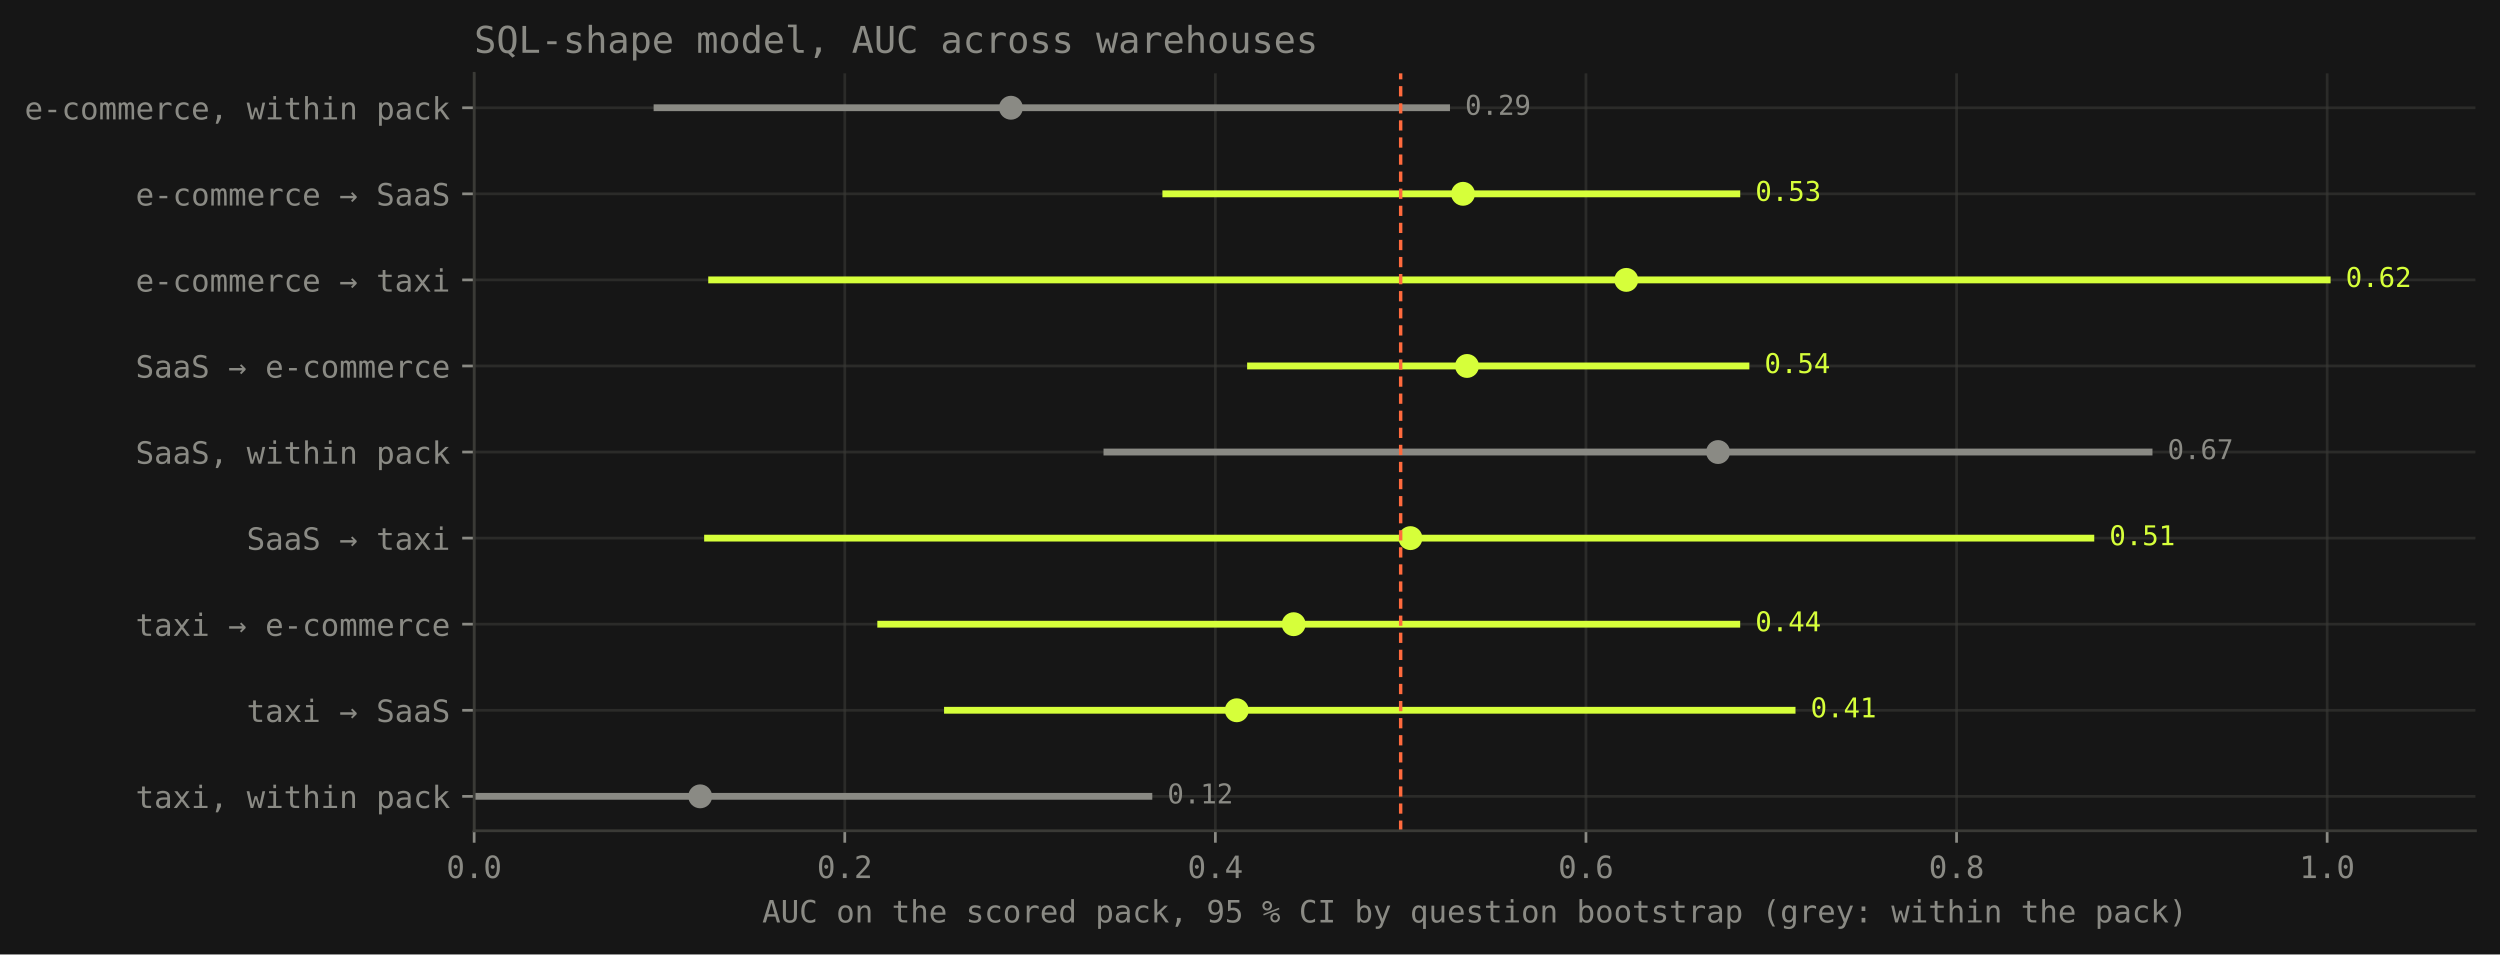
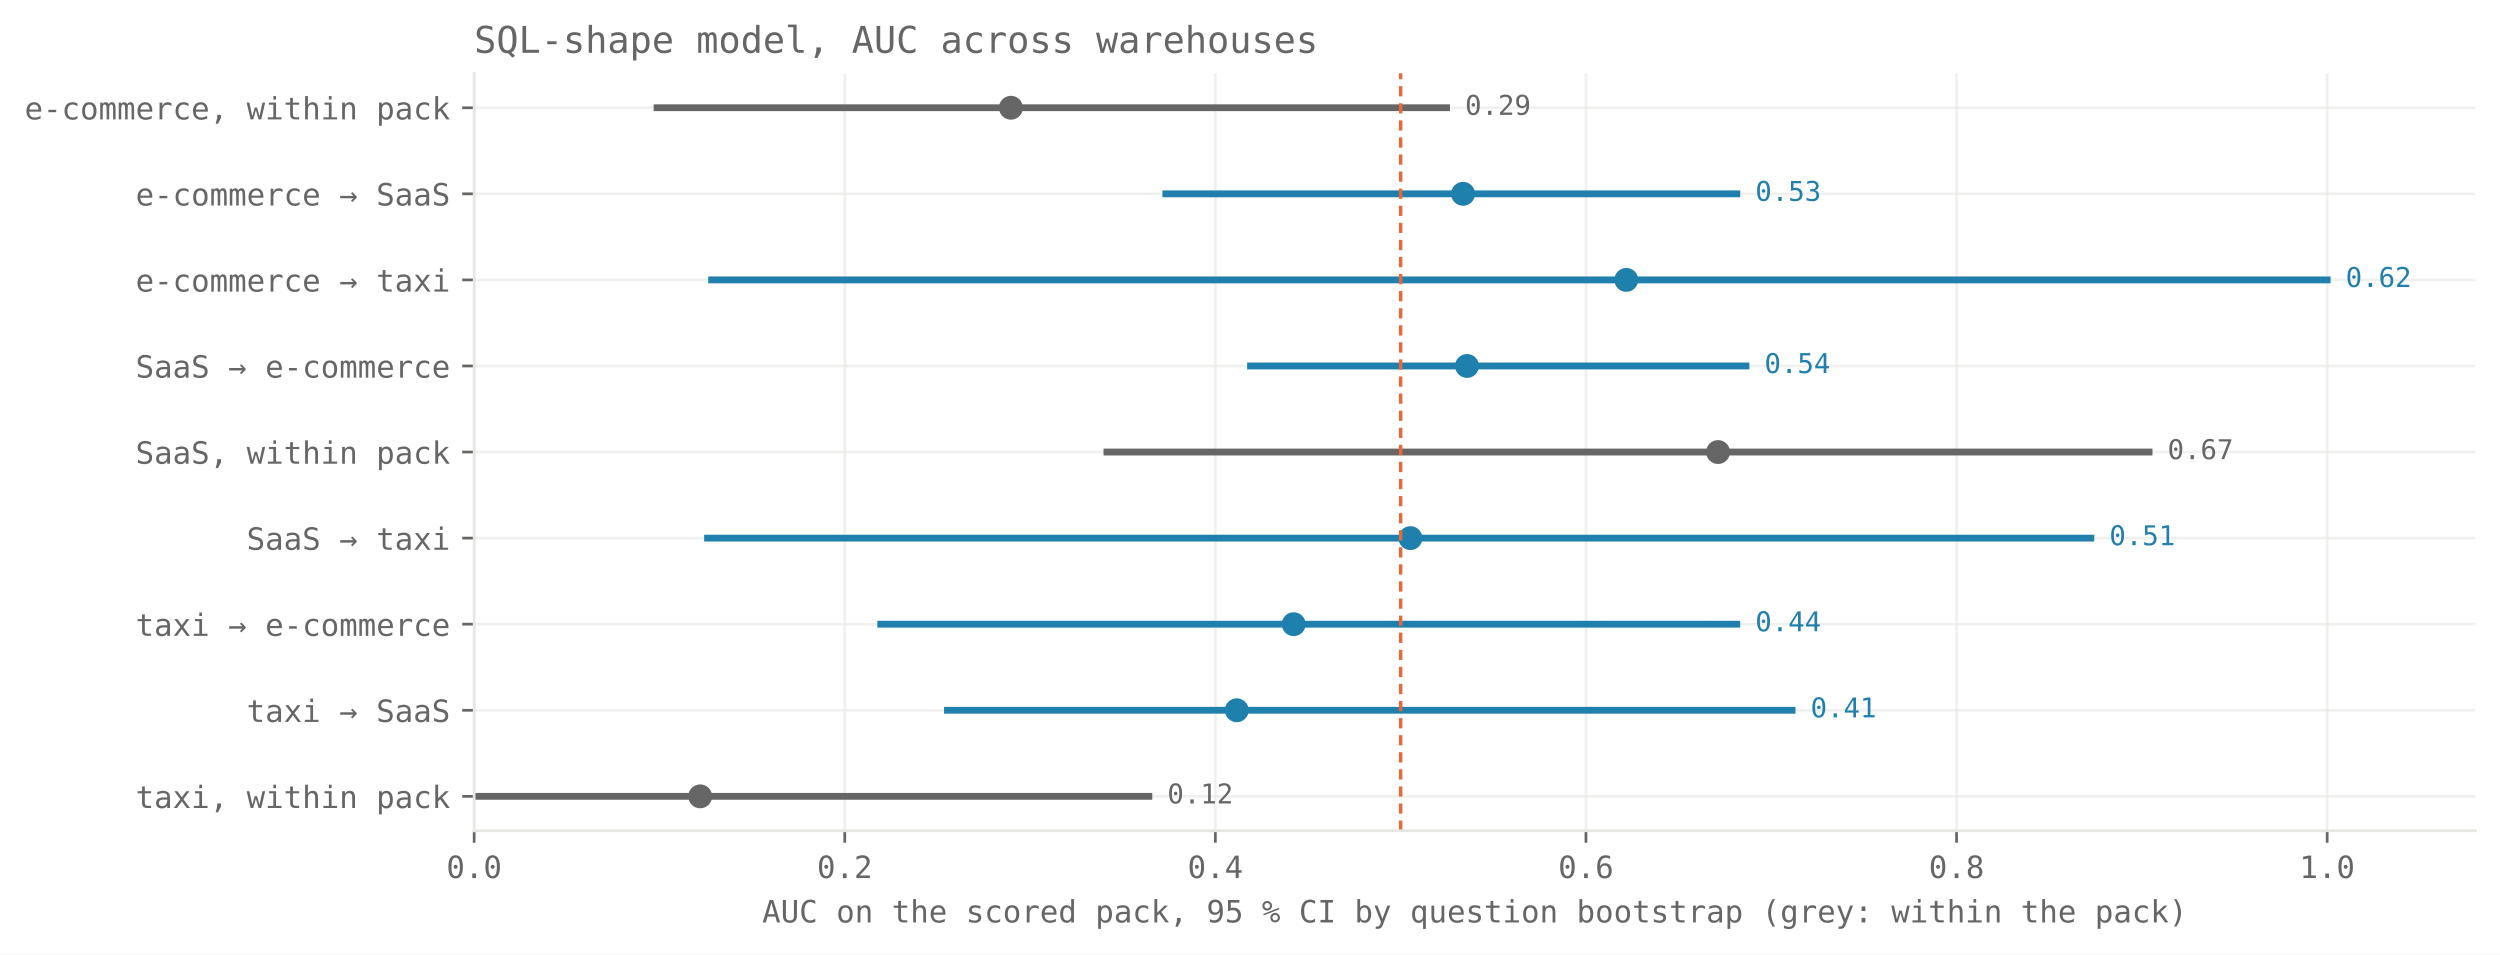
<svg xmlns="http://www.w3.org/2000/svg" xmlns:xlink="http://www.w3.org/1999/xlink" width="731.92pt" height="279.424pt" viewBox="0 0 731.92 279.424" version="1.1">
  <defs>
    <style type="text/css">*{stroke-linejoin: round; stroke-linecap: butt}</style>
  </defs>
  <g id="figure_1">
    <g id="patch_1">
-       <path d="M 0 279.424  L 731.92 279.424  L 731.92 0  L 0 0  z " style="fill: #161616" />
+       <path d="M 0 279.424  L 731.92 279.424  L 731.92 0  L 0 0  z " style="fill: #ffffff" />
    </g>
    <g id="axes_1">
      <g id="patch_2">
-         <path d="M 138.82 243.224  L 724.72 243.224  L 724.72 21.464  L 138.82 21.464  z " style="fill: #161616" />
+         <path d="M 138.82 243.224  L 724.72 243.224  L 724.72 21.464  L 138.82 21.464  z " style="fill: #ffffff" />
      </g>
      <g id="matplotlib.axis_1">
        <g id="xtick_1">
          <g id="line2d_1">
-             <path d="M 138.82 243.224  L 138.82 21.464  " clip-path="url(#p99d4b63be9)" style="fill: none; stroke: #3a3a36; stroke-opacity: 0.6; stroke-width: 0.8; stroke-linecap: square" />
+             <path d="M 138.82 243.224  L 138.82 21.464  " clip-path="url(#p99d4b63be9)" style="fill: none; stroke: #e6e6e3; stroke-opacity: 0.6; stroke-width: 0.8; stroke-linecap: square" />
          </g>
          <g id="line2d_2">
            <defs>
-               <path id="m061210ce2e" d="M 0 0  L 0 3.5  " style="stroke: #8a8a84; stroke-width: 0.8" />
+               <path id="m061210ce2e" d="M 0 0  L 0 3.5  " style="stroke: #666666; stroke-width: 0.8" />
            </defs>
            <g>
-               <use xlink:href="#m061210ce2e" x="138.82" y="243.224" style="fill: #8a8a84; stroke: #8a8a84; stroke-width: 0.8" />
+               <use xlink:href="#m061210ce2e" x="138.82" y="243.224" style="fill: #666666; stroke: #666666; stroke-width: 0.8" />
            </g>
          </g>
          <g id="text_1">
-             <text style="font-size: 9px; font-family: 'DejaVu Sans Mono', 'Bitstream Vera Sans Mono', 'Computer Modern Typewriter', 'Andale Mono', 'Nimbus Mono L', 'Courier New', 'Courier', 'Fixed', 'Terminal', monospace; text-anchor: middle; fill: #8a8a84" x="138.82" y="257.062" transform="rotate(-0 138.8205 257.0616)">0.0</text>
+             <text style="font-size: 9px; font-family: 'DejaVu Sans Mono', 'Bitstream Vera Sans Mono', 'Computer Modern Typewriter', 'Andale Mono', 'Nimbus Mono L', 'Courier New', 'Courier', 'Fixed', 'Terminal', monospace; text-anchor: middle; fill: #666666" x="138.82" y="257.062" transform="rotate(-0 138.8205 257.0616)">0.0</text>
          </g>
        </g>
        <g id="xtick_2">
          <g id="line2d_3">
-             <path d="M 247.32 243.224  L 247.32 21.464  " clip-path="url(#p99d4b63be9)" style="fill: none; stroke: #3a3a36; stroke-opacity: 0.6; stroke-width: 0.8; stroke-linecap: square" />
+             <path d="M 247.32 243.224  L 247.32 21.464  " clip-path="url(#p99d4b63be9)" style="fill: none; stroke: #e6e6e3; stroke-opacity: 0.6; stroke-width: 0.8; stroke-linecap: square" />
          </g>
          <g id="line2d_4">
            <g>
-               <use xlink:href="#m061210ce2e" x="247.32" y="243.224" style="fill: #8a8a84; stroke: #8a8a84; stroke-width: 0.8" />
+               <use xlink:href="#m061210ce2e" x="247.32" y="243.224" style="fill: #666666; stroke: #666666; stroke-width: 0.8" />
            </g>
          </g>
          <g id="text_2">
-             <text style="font-size: 9px; font-family: 'DejaVu Sans Mono', 'Bitstream Vera Sans Mono', 'Computer Modern Typewriter', 'Andale Mono', 'Nimbus Mono L', 'Courier New', 'Courier', 'Fixed', 'Terminal', monospace; text-anchor: middle; fill: #8a8a84" x="247.32" y="257.062" transform="rotate(-0 247.3205 257.0616)">0.2</text>
+             <text style="font-size: 9px; font-family: 'DejaVu Sans Mono', 'Bitstream Vera Sans Mono', 'Computer Modern Typewriter', 'Andale Mono', 'Nimbus Mono L', 'Courier New', 'Courier', 'Fixed', 'Terminal', monospace; text-anchor: middle; fill: #666666" x="247.32" y="257.062" transform="rotate(-0 247.3205 257.0616)">0.2</text>
          </g>
        </g>
        <g id="xtick_3">
          <g id="line2d_5">
-             <path d="M 355.82 243.224  L 355.82 21.464  " clip-path="url(#p99d4b63be9)" style="fill: none; stroke: #3a3a36; stroke-opacity: 0.6; stroke-width: 0.8; stroke-linecap: square" />
+             <path d="M 355.82 243.224  L 355.82 21.464  " clip-path="url(#p99d4b63be9)" style="fill: none; stroke: #e6e6e3; stroke-opacity: 0.6; stroke-width: 0.8; stroke-linecap: square" />
          </g>
          <g id="line2d_6">
            <g>
-               <use xlink:href="#m061210ce2e" x="355.82" y="243.224" style="fill: #8a8a84; stroke: #8a8a84; stroke-width: 0.8" />
+               <use xlink:href="#m061210ce2e" x="355.82" y="243.224" style="fill: #666666; stroke: #666666; stroke-width: 0.8" />
            </g>
          </g>
          <g id="text_3">
-             <text style="font-size: 9px; font-family: 'DejaVu Sans Mono', 'Bitstream Vera Sans Mono', 'Computer Modern Typewriter', 'Andale Mono', 'Nimbus Mono L', 'Courier New', 'Courier', 'Fixed', 'Terminal', monospace; text-anchor: middle; fill: #8a8a84" x="355.82" y="257.062" transform="rotate(-0 355.8205 257.0616)">0.4</text>
+             <text style="font-size: 9px; font-family: 'DejaVu Sans Mono', 'Bitstream Vera Sans Mono', 'Computer Modern Typewriter', 'Andale Mono', 'Nimbus Mono L', 'Courier New', 'Courier', 'Fixed', 'Terminal', monospace; text-anchor: middle; fill: #666666" x="355.82" y="257.062" transform="rotate(-0 355.8205 257.0616)">0.4</text>
          </g>
        </g>
        <g id="xtick_4">
          <g id="line2d_7">
-             <path d="M 464.32 243.224  L 464.32 21.464  " clip-path="url(#p99d4b63be9)" style="fill: none; stroke: #3a3a36; stroke-opacity: 0.6; stroke-width: 0.8; stroke-linecap: square" />
+             <path d="M 464.32 243.224  L 464.32 21.464  " clip-path="url(#p99d4b63be9)" style="fill: none; stroke: #e6e6e3; stroke-opacity: 0.6; stroke-width: 0.8; stroke-linecap: square" />
          </g>
          <g id="line2d_8">
            <g>
-               <use xlink:href="#m061210ce2e" x="464.32" y="243.224" style="fill: #8a8a84; stroke: #8a8a84; stroke-width: 0.8" />
+               <use xlink:href="#m061210ce2e" x="464.32" y="243.224" style="fill: #666666; stroke: #666666; stroke-width: 0.8" />
            </g>
          </g>
          <g id="text_4">
-             <text style="font-size: 9px; font-family: 'DejaVu Sans Mono', 'Bitstream Vera Sans Mono', 'Computer Modern Typewriter', 'Andale Mono', 'Nimbus Mono L', 'Courier New', 'Courier', 'Fixed', 'Terminal', monospace; text-anchor: middle; fill: #8a8a84" x="464.32" y="257.062" transform="rotate(-0 464.3205 257.0616)">0.6</text>
+             <text style="font-size: 9px; font-family: 'DejaVu Sans Mono', 'Bitstream Vera Sans Mono', 'Computer Modern Typewriter', 'Andale Mono', 'Nimbus Mono L', 'Courier New', 'Courier', 'Fixed', 'Terminal', monospace; text-anchor: middle; fill: #666666" x="464.32" y="257.062" transform="rotate(-0 464.3205 257.0616)">0.6</text>
          </g>
        </g>
        <g id="xtick_5">
          <g id="line2d_9">
-             <path d="M 572.82 243.224  L 572.82 21.464  " clip-path="url(#p99d4b63be9)" style="fill: none; stroke: #3a3a36; stroke-opacity: 0.6; stroke-width: 0.8; stroke-linecap: square" />
+             <path d="M 572.82 243.224  L 572.82 21.464  " clip-path="url(#p99d4b63be9)" style="fill: none; stroke: #e6e6e3; stroke-opacity: 0.6; stroke-width: 0.8; stroke-linecap: square" />
          </g>
          <g id="line2d_10">
            <g>
-               <use xlink:href="#m061210ce2e" x="572.82" y="243.224" style="fill: #8a8a84; stroke: #8a8a84; stroke-width: 0.8" />
+               <use xlink:href="#m061210ce2e" x="572.82" y="243.224" style="fill: #666666; stroke: #666666; stroke-width: 0.8" />
            </g>
          </g>
          <g id="text_5">
-             <text style="font-size: 9px; font-family: 'DejaVu Sans Mono', 'Bitstream Vera Sans Mono', 'Computer Modern Typewriter', 'Andale Mono', 'Nimbus Mono L', 'Courier New', 'Courier', 'Fixed', 'Terminal', monospace; text-anchor: middle; fill: #8a8a84" x="572.82" y="257.062" transform="rotate(-0 572.8205 257.0616)">0.8</text>
+             <text style="font-size: 9px; font-family: 'DejaVu Sans Mono', 'Bitstream Vera Sans Mono', 'Computer Modern Typewriter', 'Andale Mono', 'Nimbus Mono L', 'Courier New', 'Courier', 'Fixed', 'Terminal', monospace; text-anchor: middle; fill: #666666" x="572.82" y="257.062" transform="rotate(-0 572.8205 257.0616)">0.8</text>
          </g>
        </g>
        <g id="xtick_6">
          <g id="line2d_11">
-             <path d="M 681.32 243.224  L 681.32 21.464  " clip-path="url(#p99d4b63be9)" style="fill: none; stroke: #3a3a36; stroke-opacity: 0.6; stroke-width: 0.8; stroke-linecap: square" />
+             <path d="M 681.32 243.224  L 681.32 21.464  " clip-path="url(#p99d4b63be9)" style="fill: none; stroke: #e6e6e3; stroke-opacity: 0.6; stroke-width: 0.8; stroke-linecap: square" />
          </g>
          <g id="line2d_12">
            <g>
-               <use xlink:href="#m061210ce2e" x="681.32" y="243.224" style="fill: #8a8a84; stroke: #8a8a84; stroke-width: 0.8" />
+               <use xlink:href="#m061210ce2e" x="681.32" y="243.224" style="fill: #666666; stroke: #666666; stroke-width: 0.8" />
            </g>
          </g>
          <g id="text_6">
-             <text style="font-size: 9px; font-family: 'DejaVu Sans Mono', 'Bitstream Vera Sans Mono', 'Computer Modern Typewriter', 'Andale Mono', 'Nimbus Mono L', 'Courier New', 'Courier', 'Fixed', 'Terminal', monospace; text-anchor: middle; fill: #8a8a84" x="681.32" y="257.062" transform="rotate(-0 681.3205 257.0616)">1.0</text>
+             <text style="font-size: 9px; font-family: 'DejaVu Sans Mono', 'Bitstream Vera Sans Mono', 'Computer Modern Typewriter', 'Andale Mono', 'Nimbus Mono L', 'Courier New', 'Courier', 'Fixed', 'Terminal', monospace; text-anchor: middle; fill: #666666" x="681.32" y="257.062" transform="rotate(-0 681.3205 257.0616)">1.0</text>
          </g>
        </g>
        <g id="text_7">
-           <text style="font-size: 9px; font-family: 'DejaVu Sans Mono', 'Bitstream Vera Sans Mono', 'Computer Modern Typewriter', 'Andale Mono', 'Nimbus Mono L', 'Courier New', 'Courier', 'Fixed', 'Terminal', monospace; text-anchor: middle; fill: #8a8a84" x="431.77" y="270.062" transform="rotate(-0 431.7705 270.0623)">AUC on the scored pack, 95 % CI by question bootstrap (grey: within the pack)</text>
+           <text style="font-size: 9px; font-family: 'DejaVu Sans Mono', 'Bitstream Vera Sans Mono', 'Computer Modern Typewriter', 'Andale Mono', 'Nimbus Mono L', 'Courier New', 'Courier', 'Fixed', 'Terminal', monospace; text-anchor: middle; fill: #666666" x="431.77" y="270.062" transform="rotate(-0 431.7705 270.0623)">AUC on the scored pack, 95 % CI by question bootstrap (grey: within the pack)</text>
        </g>
      </g>
      <g id="matplotlib.axis_2">
        <g id="ytick_1">
          <g id="line2d_13">
-             <path d="M 138.82 31.544  L 724.72 31.544  " clip-path="url(#p99d4b63be9)" style="fill: none; stroke: #3a3a36; stroke-opacity: 0.6; stroke-width: 0.8; stroke-linecap: square" />
+             <path d="M 138.82 31.544  L 724.72 31.544  " clip-path="url(#p99d4b63be9)" style="fill: none; stroke: #e6e6e3; stroke-opacity: 0.6; stroke-width: 0.8; stroke-linecap: square" />
          </g>
          <g id="line2d_14">
            <defs>
-               <path id="m33744de8ba" d="M 0 0  L -3.5 0  " style="stroke: #8a8a84; stroke-width: 0.8" />
+               <path id="m33744de8ba" d="M 0 0  L -3.5 0  " style="stroke: #666666; stroke-width: 0.8" />
            </defs>
            <g>
-               <use xlink:href="#m33744de8ba" x="138.82" y="31.544" style="fill: #8a8a84; stroke: #8a8a84; stroke-width: 0.8" />
+               <use xlink:href="#m33744de8ba" x="138.82" y="31.544" style="fill: #666666; stroke: #666666; stroke-width: 0.8" />
            </g>
          </g>
          <g id="text_8">
-             <text style="font-size: 9px; font-family: 'DejaVu Sans Mono', 'Bitstream Vera Sans Mono', 'Computer Modern Typewriter', 'Andale Mono', 'Nimbus Mono L', 'Courier New', 'Courier', 'Fixed', 'Terminal', monospace; text-anchor: end; fill: #8a8a84" x="131.82" y="34.963" transform="rotate(-0 131.8205 34.96298)">e-commerce, within pack</text>
+             <text style="font-size: 9px; font-family: 'DejaVu Sans Mono', 'Bitstream Vera Sans Mono', 'Computer Modern Typewriter', 'Andale Mono', 'Nimbus Mono L', 'Courier New', 'Courier', 'Fixed', 'Terminal', monospace; text-anchor: end; fill: #666666" x="131.82" y="34.963" transform="rotate(-0 131.8205 34.96298)">e-commerce, within pack</text>
          </g>
        </g>
        <g id="ytick_2">
          <g id="line2d_15">
-             <path d="M 138.82 56.744  L 724.72 56.744  " clip-path="url(#p99d4b63be9)" style="fill: none; stroke: #3a3a36; stroke-opacity: 0.6; stroke-width: 0.8; stroke-linecap: square" />
+             <path d="M 138.82 56.744  L 724.72 56.744  " clip-path="url(#p99d4b63be9)" style="fill: none; stroke: #e6e6e3; stroke-opacity: 0.6; stroke-width: 0.8; stroke-linecap: square" />
          </g>
          <g id="line2d_16">
            <g>
-               <use xlink:href="#m33744de8ba" x="138.82" y="56.744" style="fill: #8a8a84; stroke: #8a8a84; stroke-width: 0.8" />
+               <use xlink:href="#m33744de8ba" x="138.82" y="56.744" style="fill: #666666; stroke: #666666; stroke-width: 0.8" />
            </g>
          </g>
          <g id="text_9">
-             <text style="font-size: 9px; font-family: 'DejaVu Sans Mono', 'Bitstream Vera Sans Mono', 'Computer Modern Typewriter', 'Andale Mono', 'Nimbus Mono L', 'Courier New', 'Courier', 'Fixed', 'Terminal', monospace; text-anchor: end; fill: #8a8a84" x="131.82" y="60.163" transform="rotate(-0 131.8205 60.16263)">e-commerce → SaaS</text>
+             <text style="font-size: 9px; font-family: 'DejaVu Sans Mono', 'Bitstream Vera Sans Mono', 'Computer Modern Typewriter', 'Andale Mono', 'Nimbus Mono L', 'Courier New', 'Courier', 'Fixed', 'Terminal', monospace; text-anchor: end; fill: #666666" x="131.82" y="60.163" transform="rotate(-0 131.8205 60.16263)">e-commerce → SaaS</text>
          </g>
        </g>
        <g id="ytick_3">
          <g id="line2d_17">
-             <path d="M 138.82 81.944  L 724.72 81.944  " clip-path="url(#p99d4b63be9)" style="fill: none; stroke: #3a3a36; stroke-opacity: 0.6; stroke-width: 0.8; stroke-linecap: square" />
+             <path d="M 138.82 81.944  L 724.72 81.944  " clip-path="url(#p99d4b63be9)" style="fill: none; stroke: #e6e6e3; stroke-opacity: 0.6; stroke-width: 0.8; stroke-linecap: square" />
          </g>
          <g id="line2d_18">
            <g>
-               <use xlink:href="#m33744de8ba" x="138.82" y="81.944" style="fill: #8a8a84; stroke: #8a8a84; stroke-width: 0.8" />
+               <use xlink:href="#m33744de8ba" x="138.82" y="81.944" style="fill: #666666; stroke: #666666; stroke-width: 0.8" />
            </g>
          </g>
          <g id="text_10">
-             <text style="font-size: 9px; font-family: 'DejaVu Sans Mono', 'Bitstream Vera Sans Mono', 'Computer Modern Typewriter', 'Andale Mono', 'Nimbus Mono L', 'Courier New', 'Courier', 'Fixed', 'Terminal', monospace; text-anchor: end; fill: #8a8a84" x="131.82" y="85.363" transform="rotate(-0 131.8205 85.36298)">e-commerce → taxi</text>
+             <text style="font-size: 9px; font-family: 'DejaVu Sans Mono', 'Bitstream Vera Sans Mono', 'Computer Modern Typewriter', 'Andale Mono', 'Nimbus Mono L', 'Courier New', 'Courier', 'Fixed', 'Terminal', monospace; text-anchor: end; fill: #666666" x="131.82" y="85.363" transform="rotate(-0 131.8205 85.36298)">e-commerce → taxi</text>
          </g>
        </g>
        <g id="ytick_4">
          <g id="line2d_19">
-             <path d="M 138.82 107.144  L 724.72 107.144  " clip-path="url(#p99d4b63be9)" style="fill: none; stroke: #3a3a36; stroke-opacity: 0.6; stroke-width: 0.8; stroke-linecap: square" />
+             <path d="M 138.82 107.144  L 724.72 107.144  " clip-path="url(#p99d4b63be9)" style="fill: none; stroke: #e6e6e3; stroke-opacity: 0.6; stroke-width: 0.8; stroke-linecap: square" />
          </g>
          <g id="line2d_20">
            <g>
-               <use xlink:href="#m33744de8ba" x="138.82" y="107.144" style="fill: #8a8a84; stroke: #8a8a84; stroke-width: 0.8" />
+               <use xlink:href="#m33744de8ba" x="138.82" y="107.144" style="fill: #666666; stroke: #666666; stroke-width: 0.8" />
            </g>
          </g>
          <g id="text_11">
-             <text style="font-size: 9px; font-family: 'DejaVu Sans Mono', 'Bitstream Vera Sans Mono', 'Computer Modern Typewriter', 'Andale Mono', 'Nimbus Mono L', 'Courier New', 'Courier', 'Fixed', 'Terminal', monospace; text-anchor: end; fill: #8a8a84" x="131.82" y="110.563" transform="rotate(-0 131.8205 110.5626)">SaaS → e-commerce</text>
+             <text style="font-size: 9px; font-family: 'DejaVu Sans Mono', 'Bitstream Vera Sans Mono', 'Computer Modern Typewriter', 'Andale Mono', 'Nimbus Mono L', 'Courier New', 'Courier', 'Fixed', 'Terminal', monospace; text-anchor: end; fill: #666666" x="131.82" y="110.563" transform="rotate(-0 131.8205 110.5626)">SaaS → e-commerce</text>
          </g>
        </g>
        <g id="ytick_5">
          <g id="line2d_21">
-             <path d="M 138.82 132.344  L 724.72 132.344  " clip-path="url(#p99d4b63be9)" style="fill: none; stroke: #3a3a36; stroke-opacity: 0.6; stroke-width: 0.8; stroke-linecap: square" />
+             <path d="M 138.82 132.344  L 724.72 132.344  " clip-path="url(#p99d4b63be9)" style="fill: none; stroke: #e6e6e3; stroke-opacity: 0.6; stroke-width: 0.8; stroke-linecap: square" />
          </g>
          <g id="line2d_22">
            <g>
-               <use xlink:href="#m33744de8ba" x="138.82" y="132.344" style="fill: #8a8a84; stroke: #8a8a84; stroke-width: 0.8" />
+               <use xlink:href="#m33744de8ba" x="138.82" y="132.344" style="fill: #666666; stroke: #666666; stroke-width: 0.8" />
            </g>
          </g>
          <g id="text_12">
-             <text style="font-size: 9px; font-family: 'DejaVu Sans Mono', 'Bitstream Vera Sans Mono', 'Computer Modern Typewriter', 'Andale Mono', 'Nimbus Mono L', 'Courier New', 'Courier', 'Fixed', 'Terminal', monospace; text-anchor: end; fill: #8a8a84" x="131.82" y="135.763" transform="rotate(-0 131.8205 135.763)">SaaS, within pack</text>
+             <text style="font-size: 9px; font-family: 'DejaVu Sans Mono', 'Bitstream Vera Sans Mono', 'Computer Modern Typewriter', 'Andale Mono', 'Nimbus Mono L', 'Courier New', 'Courier', 'Fixed', 'Terminal', monospace; text-anchor: end; fill: #666666" x="131.82" y="135.763" transform="rotate(-0 131.8205 135.763)">SaaS, within pack</text>
          </g>
        </g>
        <g id="ytick_6">
          <g id="line2d_23">
-             <path d="M 138.82 157.544  L 724.72 157.544  " clip-path="url(#p99d4b63be9)" style="fill: none; stroke: #3a3a36; stroke-opacity: 0.6; stroke-width: 0.8; stroke-linecap: square" />
+             <path d="M 138.82 157.544  L 724.72 157.544  " clip-path="url(#p99d4b63be9)" style="fill: none; stroke: #e6e6e3; stroke-opacity: 0.6; stroke-width: 0.8; stroke-linecap: square" />
          </g>
          <g id="line2d_24">
            <g>
-               <use xlink:href="#m33744de8ba" x="138.82" y="157.544" style="fill: #8a8a84; stroke: #8a8a84; stroke-width: 0.8" />
+               <use xlink:href="#m33744de8ba" x="138.82" y="157.544" style="fill: #666666; stroke: #666666; stroke-width: 0.8" />
            </g>
          </g>
          <g id="text_13">
-             <text style="font-size: 9px; font-family: 'DejaVu Sans Mono', 'Bitstream Vera Sans Mono', 'Computer Modern Typewriter', 'Andale Mono', 'Nimbus Mono L', 'Courier New', 'Courier', 'Fixed', 'Terminal', monospace; text-anchor: end; fill: #8a8a84" x="131.82" y="160.963" transform="rotate(-0 131.8205 160.963)">SaaS → taxi</text>
+             <text style="font-size: 9px; font-family: 'DejaVu Sans Mono', 'Bitstream Vera Sans Mono', 'Computer Modern Typewriter', 'Andale Mono', 'Nimbus Mono L', 'Courier New', 'Courier', 'Fixed', 'Terminal', monospace; text-anchor: end; fill: #666666" x="131.82" y="160.963" transform="rotate(-0 131.8205 160.963)">SaaS → taxi</text>
          </g>
        </g>
        <g id="ytick_7">
          <g id="line2d_25">
-             <path d="M 138.82 182.744  L 724.72 182.744  " clip-path="url(#p99d4b63be9)" style="fill: none; stroke: #3a3a36; stroke-opacity: 0.6; stroke-width: 0.8; stroke-linecap: square" />
+             <path d="M 138.82 182.744  L 724.72 182.744  " clip-path="url(#p99d4b63be9)" style="fill: none; stroke: #e6e6e3; stroke-opacity: 0.6; stroke-width: 0.8; stroke-linecap: square" />
          </g>
          <g id="line2d_26">
            <g>
-               <use xlink:href="#m33744de8ba" x="138.82" y="182.744" style="fill: #8a8a84; stroke: #8a8a84; stroke-width: 0.8" />
+               <use xlink:href="#m33744de8ba" x="138.82" y="182.744" style="fill: #666666; stroke: #666666; stroke-width: 0.8" />
            </g>
          </g>
          <g id="text_14">
-             <text style="font-size: 9px; font-family: 'DejaVu Sans Mono', 'Bitstream Vera Sans Mono', 'Computer Modern Typewriter', 'Andale Mono', 'Nimbus Mono L', 'Courier New', 'Courier', 'Fixed', 'Terminal', monospace; text-anchor: end; fill: #8a8a84" x="131.82" y="186.163" transform="rotate(-0 131.8205 186.163)">taxi → e-commerce</text>
+             <text style="font-size: 9px; font-family: 'DejaVu Sans Mono', 'Bitstream Vera Sans Mono', 'Computer Modern Typewriter', 'Andale Mono', 'Nimbus Mono L', 'Courier New', 'Courier', 'Fixed', 'Terminal', monospace; text-anchor: end; fill: #666666" x="131.82" y="186.163" transform="rotate(-0 131.8205 186.163)">taxi → e-commerce</text>
          </g>
        </g>
        <g id="ytick_8">
          <g id="line2d_27">
-             <path d="M 138.82 207.944  L 724.72 207.944  " clip-path="url(#p99d4b63be9)" style="fill: none; stroke: #3a3a36; stroke-opacity: 0.6; stroke-width: 0.8; stroke-linecap: square" />
+             <path d="M 138.82 207.944  L 724.72 207.944  " clip-path="url(#p99d4b63be9)" style="fill: none; stroke: #e6e6e3; stroke-opacity: 0.6; stroke-width: 0.8; stroke-linecap: square" />
          </g>
          <g id="line2d_28">
            <g>
-               <use xlink:href="#m33744de8ba" x="138.82" y="207.944" style="fill: #8a8a84; stroke: #8a8a84; stroke-width: 0.8" />
+               <use xlink:href="#m33744de8ba" x="138.82" y="207.944" style="fill: #666666; stroke: #666666; stroke-width: 0.8" />
            </g>
          </g>
          <g id="text_15">
-             <text style="font-size: 9px; font-family: 'DejaVu Sans Mono', 'Bitstream Vera Sans Mono', 'Computer Modern Typewriter', 'Andale Mono', 'Nimbus Mono L', 'Courier New', 'Courier', 'Fixed', 'Terminal', monospace; text-anchor: end; fill: #8a8a84" x="131.82" y="211.363" transform="rotate(-0 131.8205 211.363)">taxi → SaaS</text>
+             <text style="font-size: 9px; font-family: 'DejaVu Sans Mono', 'Bitstream Vera Sans Mono', 'Computer Modern Typewriter', 'Andale Mono', 'Nimbus Mono L', 'Courier New', 'Courier', 'Fixed', 'Terminal', monospace; text-anchor: end; fill: #666666" x="131.82" y="211.363" transform="rotate(-0 131.8205 211.363)">taxi → SaaS</text>
          </g>
        </g>
        <g id="ytick_9">
          <g id="line2d_29">
-             <path d="M 138.82 233.144  L 724.72 233.144  " clip-path="url(#p99d4b63be9)" style="fill: none; stroke: #3a3a36; stroke-opacity: 0.6; stroke-width: 0.8; stroke-linecap: square" />
+             <path d="M 138.82 233.144  L 724.72 233.144  " clip-path="url(#p99d4b63be9)" style="fill: none; stroke: #e6e6e3; stroke-opacity: 0.6; stroke-width: 0.8; stroke-linecap: square" />
          </g>
          <g id="line2d_30">
            <g>
-               <use xlink:href="#m33744de8ba" x="138.82" y="233.144" style="fill: #8a8a84; stroke: #8a8a84; stroke-width: 0.8" />
+               <use xlink:href="#m33744de8ba" x="138.82" y="233.144" style="fill: #666666; stroke: #666666; stroke-width: 0.8" />
            </g>
          </g>
          <g id="text_16">
-             <text style="font-size: 9px; font-family: 'DejaVu Sans Mono', 'Bitstream Vera Sans Mono', 'Computer Modern Typewriter', 'Andale Mono', 'Nimbus Mono L', 'Courier New', 'Courier', 'Fixed', 'Terminal', monospace; text-anchor: end; fill: #8a8a84" x="131.82" y="236.563" transform="rotate(-0 131.8205 236.563)">taxi, within pack</text>
+             <text style="font-size: 9px; font-family: 'DejaVu Sans Mono', 'Bitstream Vera Sans Mono', 'Computer Modern Typewriter', 'Andale Mono', 'Nimbus Mono L', 'Courier New', 'Courier', 'Fixed', 'Terminal', monospace; text-anchor: end; fill: #666666" x="131.82" y="236.563" transform="rotate(-0 131.8205 236.563)">taxi, within pack</text>
          </g>
        </g>
      </g>
      <g id="line2d_31">
-         <path d="M 192.359 31.544  L 423.511 31.544  " clip-path="url(#p99d4b63be9)" style="fill: none; stroke: #8a8a84; stroke-width: 2; stroke-linecap: square" />
+         <path d="M 192.359 31.544  L 423.511 31.544  " clip-path="url(#p99d4b63be9)" style="fill: none; stroke: #666666; stroke-width: 2; stroke-linecap: square" />
      </g>
      <g id="line2d_32">
        <defs>
-           <path id="m71fcde8d96" d="M 0 3  C 0.796 3 1.559 2.684 2.121 2.121  C 2.684 1.559 3 0.796 3 0  C 3 -0.796 2.684 -1.559 2.121 -2.121  C 1.559 -2.684 0.796 -3 0 -3  C -0.796 -3 -1.559 -2.684 -2.121 -2.121  C -2.684 -1.559 -3 -0.796 -3 0  C -3 0.796 -2.684 1.559 -2.121 2.121  C -1.559 2.684 -0.796 3 0 3  z " style="stroke: #8a8a84" />
+           <path id="m71fcde8d96" d="M 0 3  C 0.796 3 1.559 2.684 2.121 2.121  C 2.684 1.559 3 0.796 3 0  C 3 -0.796 2.684 -1.559 2.121 -2.121  C 1.559 -2.684 0.796 -3 0 -3  C -0.796 -3 -1.559 -2.684 -2.121 -2.121  C -2.684 -1.559 -3 -0.796 -3 0  C -3 0.796 -2.684 1.559 -2.121 2.121  C -1.559 2.684 -0.796 3 0 3  z " style="stroke: #666666" />
        </defs>
        <g clip-path="url(#p99d4b63be9)">
-           <use xlink:href="#m71fcde8d96" x="295.966" y="31.544" style="fill: #8a8a84; stroke: #8a8a84" />
+           <use xlink:href="#m71fcde8d96" x="295.966" y="31.544" style="fill: #666666; stroke: #666666" />
        </g>
      </g>
      <g id="line2d_33">
-         <path d="M 341.315 56.744  L 508.483 56.744  " clip-path="url(#p99d4b63be9)" style="fill: none; stroke: #d6ff3a; stroke-width: 2; stroke-linecap: square" />
+         <path d="M 341.315 56.744  L 508.483 56.744  " clip-path="url(#p99d4b63be9)" style="fill: none; stroke: #1f7fad; stroke-width: 2; stroke-linecap: square" />
      </g>
      <g id="line2d_34">
        <defs>
-           <path id="m26af023769" d="M 0 3  C 0.796 3 1.559 2.684 2.121 2.121  C 2.684 1.559 3 0.796 3 0  C 3 -0.796 2.684 -1.559 2.121 -2.121  C 1.559 -2.684 0.796 -3 0 -3  C -0.796 -3 -1.559 -2.684 -2.121 -2.121  C -2.684 -1.559 -3 -0.796 -3 0  C -3 0.796 -2.684 1.559 -2.121 2.121  C -1.559 2.684 -0.796 3 0 3  z " style="stroke: #d6ff3a" />
+           <path id="m26af023769" d="M 0 3  C 0.796 3 1.559 2.684 2.121 2.121  C 2.684 1.559 3 0.796 3 0  C 3 -0.796 2.684 -1.559 2.121 -2.121  C 1.559 -2.684 0.796 -3 0 -3  C -0.796 -3 -1.559 -2.684 -2.121 -2.121  C -2.684 -1.559 -3 -0.796 -3 0  C -3 0.796 -2.684 1.559 -2.121 2.121  C -1.559 2.684 -0.796 3 0 3  z " style="stroke: #1f7fad" />
        </defs>
        <g clip-path="url(#p99d4b63be9)">
-           <use xlink:href="#m26af023769" x="428.33" y="56.744" style="fill: #d6ff3a; stroke: #d6ff3a" />
+           <use xlink:href="#m26af023769" x="428.33" y="56.744" style="fill: #1f7fad; stroke: #1f7fad" />
        </g>
      </g>
      <g id="line2d_35">
-         <path d="M 208.348 81.944  L 681.32 81.944  " clip-path="url(#p99d4b63be9)" style="fill: none; stroke: #d6ff3a; stroke-width: 2; stroke-linecap: square" />
+         <path d="M 208.348 81.944  L 681.32 81.944  " clip-path="url(#p99d4b63be9)" style="fill: none; stroke: #1f7fad; stroke-width: 2; stroke-linecap: square" />
      </g>
      <g id="line2d_36">
        <g clip-path="url(#p99d4b63be9)">
-           <use xlink:href="#m26af023769" x="476.124" y="81.944" style="fill: #d6ff3a; stroke: #d6ff3a" />
+           <use xlink:href="#m26af023769" x="476.124" y="81.944" style="fill: #1f7fad; stroke: #1f7fad" />
        </g>
      </g>
      <g id="line2d_37">
-         <path d="M 366.116 107.144  L 511.159 107.144  " clip-path="url(#p99d4b63be9)" style="fill: none; stroke: #d6ff3a; stroke-width: 2; stroke-linecap: square" />
+         <path d="M 366.116 107.144  L 511.159 107.144  " clip-path="url(#p99d4b63be9)" style="fill: none; stroke: #1f7fad; stroke-width: 2; stroke-linecap: square" />
      </g>
      <g id="line2d_38">
        <g clip-path="url(#p99d4b63be9)">
-           <use xlink:href="#m26af023769" x="429.496" y="107.144" style="fill: #d6ff3a; stroke: #d6ff3a" />
+           <use xlink:href="#m26af023769" x="429.496" y="107.144" style="fill: #1f7fad; stroke: #1f7fad" />
        </g>
      </g>
      <g id="line2d_39">
-         <path d="M 324.075 132.344  L 629.174 132.344  " clip-path="url(#p99d4b63be9)" style="fill: none; stroke: #8a8a84; stroke-width: 2; stroke-linecap: square" />
+         <path d="M 324.075 132.344  L 629.174 132.344  " clip-path="url(#p99d4b63be9)" style="fill: none; stroke: #666666; stroke-width: 2; stroke-linecap: square" />
      </g>
      <g id="line2d_40">
        <g clip-path="url(#p99d4b63be9)">
-           <use xlink:href="#m71fcde8d96" x="502.992" y="132.344" style="fill: #8a8a84; stroke: #8a8a84" />
+           <use xlink:href="#m71fcde8d96" x="502.992" y="132.344" style="fill: #666666; stroke: #666666" />
        </g>
      </g>
      <g id="line2d_41">
-         <path d="M 207.151 157.544  L 612.13 157.544  " clip-path="url(#p99d4b63be9)" style="fill: none; stroke: #d6ff3a; stroke-width: 2; stroke-linecap: square" />
+         <path d="M 207.151 157.544  L 612.13 157.544  " clip-path="url(#p99d4b63be9)" style="fill: none; stroke: #1f7fad; stroke-width: 2; stroke-linecap: square" />
      </g>
      <g id="line2d_42">
        <g clip-path="url(#p99d4b63be9)">
-           <use xlink:href="#m26af023769" x="412.927" y="157.544" style="fill: #d6ff3a; stroke: #d6ff3a" />
+           <use xlink:href="#m26af023769" x="412.927" y="157.544" style="fill: #1f7fad; stroke: #1f7fad" />
        </g>
      </g>
      <g id="line2d_43">
-         <path d="M 257.85 182.744  L 508.472 182.744  " clip-path="url(#p99d4b63be9)" style="fill: none; stroke: #d6ff3a; stroke-width: 2; stroke-linecap: square" />
+         <path d="M 257.85 182.744  L 508.472 182.744  " clip-path="url(#p99d4b63be9)" style="fill: none; stroke: #1f7fad; stroke-width: 2; stroke-linecap: square" />
      </g>
      <g id="line2d_44">
        <g clip-path="url(#p99d4b63be9)">
-           <use xlink:href="#m26af023769" x="378.745" y="182.744" style="fill: #d6ff3a; stroke: #d6ff3a" />
+           <use xlink:href="#m26af023769" x="378.745" y="182.744" style="fill: #1f7fad; stroke: #1f7fad" />
        </g>
      </g>
      <g id="line2d_45">
-         <path d="M 277.388 207.944  L 524.666 207.944  " clip-path="url(#p99d4b63be9)" style="fill: none; stroke: #d6ff3a; stroke-width: 2; stroke-linecap: square" />
+         <path d="M 277.388 207.944  L 524.666 207.944  " clip-path="url(#p99d4b63be9)" style="fill: none; stroke: #1f7fad; stroke-width: 2; stroke-linecap: square" />
      </g>
      <g id="line2d_46">
        <g clip-path="url(#p99d4b63be9)">
-           <use xlink:href="#m26af023769" x="362.085" y="207.944" style="fill: #d6ff3a; stroke: #d6ff3a" />
+           <use xlink:href="#m26af023769" x="362.085" y="207.944" style="fill: #1f7fad; stroke: #1f7fad" />
        </g>
      </g>
      <g id="line2d_47">
-         <path d="M 138.82 233.144  L 336.353 233.144  " clip-path="url(#p99d4b63be9)" style="fill: none; stroke: #8a8a84; stroke-width: 2; stroke-linecap: square" />
+         <path d="M 138.82 233.144  L 336.353 233.144  " clip-path="url(#p99d4b63be9)" style="fill: none; stroke: #666666; stroke-width: 2; stroke-linecap: square" />
      </g>
      <g id="line2d_48">
        <g clip-path="url(#p99d4b63be9)">
-           <use xlink:href="#m71fcde8d96" x="204.991" y="233.144" style="fill: #8a8a84; stroke: #8a8a84" />
+           <use xlink:href="#m71fcde8d96" x="204.991" y="233.144" style="fill: #666666; stroke: #666666" />
        </g>
      </g>
      <g id="line2d_49">
-         <path d="M 410.07 243.224  L 410.07 21.464  " clip-path="url(#p99d4b63be9)" style="fill: none; stroke-dasharray: 3,2; stroke-dashoffset: 0; stroke: #ff6a3d" />
+         <path d="M 410.07 243.224  L 410.07 21.464  " clip-path="url(#p99d4b63be9)" style="fill: none; stroke-dasharray: 3,2; stroke-dashoffset: 0; stroke: #eb6834" />
      </g>
      <g id="patch_3">
-         <path d="M 138.82 243.224  L 138.82 21.464  " style="fill: none; stroke: #3a3a36; stroke-width: 0.8; stroke-linejoin: miter; stroke-linecap: square" />
+         <path d="M 138.82 243.224  L 138.82 21.464  " style="fill: none; stroke: #e6e6e3; stroke-width: 0.8; stroke-linejoin: miter; stroke-linecap: square" />
      </g>
      <g id="patch_4">
-         <path d="M 138.82 243.224  L 724.72 243.224  " style="fill: none; stroke: #3a3a36; stroke-width: 0.8; stroke-linejoin: miter; stroke-linecap: square" />
+         <path d="M 138.82 243.224  L 724.72 243.224  " style="fill: none; stroke: #e6e6e3; stroke-width: 0.8; stroke-linejoin: miter; stroke-linecap: square" />
      </g>
      <g id="text_17">
-         <text style="font-size: 8px; font-family: 'DejaVu Sans Mono', 'Bitstream Vera Sans Mono', 'Computer Modern Typewriter', 'Andale Mono', 'Nimbus Mono L', 'Courier New', 'Courier', 'Fixed', 'Terminal', monospace; text-anchor: start; fill: #8a8a84" x="428.936" y="33.622" transform="rotate(-0 428.9363 33.62181)">0.29</text>
+         <text style="font-size: 8px; font-family: 'DejaVu Sans Mono', 'Bitstream Vera Sans Mono', 'Computer Modern Typewriter', 'Andale Mono', 'Nimbus Mono L', 'Courier New', 'Courier', 'Fixed', 'Terminal', monospace; text-anchor: start; fill: #666666" x="428.936" y="33.622" transform="rotate(-0 428.9363 33.62181)">0.29</text>
      </g>
      <g id="text_18">
-         <text style="font-size: 8px; font-family: 'DejaVu Sans Mono', 'Bitstream Vera Sans Mono', 'Computer Modern Typewriter', 'Andale Mono', 'Nimbus Mono L', 'Courier New', 'Courier', 'Fixed', 'Terminal', monospace; text-anchor: start; fill: #d6ff3a" x="513.908" y="58.822" transform="rotate(-0 513.9082 58.82181)">0.53</text>
+         <text style="font-size: 8px; font-family: 'DejaVu Sans Mono', 'Bitstream Vera Sans Mono', 'Computer Modern Typewriter', 'Andale Mono', 'Nimbus Mono L', 'Courier New', 'Courier', 'Fixed', 'Terminal', monospace; text-anchor: start; fill: #1f7fad" x="513.908" y="58.822" transform="rotate(-0 513.9082 58.82181)">0.53</text>
      </g>
      <g id="text_19">
-         <text style="font-size: 8px; font-family: 'DejaVu Sans Mono', 'Bitstream Vera Sans Mono', 'Computer Modern Typewriter', 'Andale Mono', 'Nimbus Mono L', 'Courier New', 'Courier', 'Fixed', 'Terminal', monospace; text-anchor: start; fill: #d6ff3a" x="686.745" y="84.022" transform="rotate(-0 686.7455 84.02181)">0.62</text>
+         <text style="font-size: 8px; font-family: 'DejaVu Sans Mono', 'Bitstream Vera Sans Mono', 'Computer Modern Typewriter', 'Andale Mono', 'Nimbus Mono L', 'Courier New', 'Courier', 'Fixed', 'Terminal', monospace; text-anchor: start; fill: #1f7fad" x="686.745" y="84.022" transform="rotate(-0 686.7455 84.02181)">0.62</text>
      </g>
      <g id="text_20">
-         <text style="font-size: 8px; font-family: 'DejaVu Sans Mono', 'Bitstream Vera Sans Mono', 'Computer Modern Typewriter', 'Andale Mono', 'Nimbus Mono L', 'Courier New', 'Courier', 'Fixed', 'Terminal', monospace; text-anchor: start; fill: #d6ff3a" x="516.584" y="109.222" transform="rotate(-0 516.5845 109.2218)">0.54</text>
+         <text style="font-size: 8px; font-family: 'DejaVu Sans Mono', 'Bitstream Vera Sans Mono', 'Computer Modern Typewriter', 'Andale Mono', 'Nimbus Mono L', 'Courier New', 'Courier', 'Fixed', 'Terminal', monospace; text-anchor: start; fill: #1f7fad" x="516.584" y="109.222" transform="rotate(-0 516.5845 109.2218)">0.54</text>
      </g>
      <g id="text_21">
-         <text style="font-size: 8px; font-family: 'DejaVu Sans Mono', 'Bitstream Vera Sans Mono', 'Computer Modern Typewriter', 'Andale Mono', 'Nimbus Mono L', 'Courier New', 'Courier', 'Fixed', 'Terminal', monospace; text-anchor: start; fill: #8a8a84" x="634.599" y="134.422" transform="rotate(-0 634.599 134.4218)">0.67</text>
+         <text style="font-size: 8px; font-family: 'DejaVu Sans Mono', 'Bitstream Vera Sans Mono', 'Computer Modern Typewriter', 'Andale Mono', 'Nimbus Mono L', 'Courier New', 'Courier', 'Fixed', 'Terminal', monospace; text-anchor: start; fill: #666666" x="634.599" y="134.422" transform="rotate(-0 634.599 134.4218)">0.67</text>
      </g>
      <g id="text_22">
-         <text style="font-size: 8px; font-family: 'DejaVu Sans Mono', 'Bitstream Vera Sans Mono', 'Computer Modern Typewriter', 'Andale Mono', 'Nimbus Mono L', 'Courier New', 'Courier', 'Fixed', 'Terminal', monospace; text-anchor: start; fill: #d6ff3a" x="617.555" y="159.622" transform="rotate(-0 617.5548 159.6218)">0.51</text>
+         <text style="font-size: 8px; font-family: 'DejaVu Sans Mono', 'Bitstream Vera Sans Mono', 'Computer Modern Typewriter', 'Andale Mono', 'Nimbus Mono L', 'Courier New', 'Courier', 'Fixed', 'Terminal', monospace; text-anchor: start; fill: #1f7fad" x="617.555" y="159.622" transform="rotate(-0 617.5548 159.6218)">0.51</text>
      </g>
      <g id="text_23">
-         <text style="font-size: 8px; font-family: 'DejaVu Sans Mono', 'Bitstream Vera Sans Mono', 'Computer Modern Typewriter', 'Andale Mono', 'Nimbus Mono L', 'Courier New', 'Courier', 'Fixed', 'Terminal', monospace; text-anchor: start; fill: #d6ff3a" x="513.897" y="184.822" transform="rotate(-0 513.8966 184.8218)">0.44</text>
+         <text style="font-size: 8px; font-family: 'DejaVu Sans Mono', 'Bitstream Vera Sans Mono', 'Computer Modern Typewriter', 'Andale Mono', 'Nimbus Mono L', 'Courier New', 'Courier', 'Fixed', 'Terminal', monospace; text-anchor: start; fill: #1f7fad" x="513.897" y="184.822" transform="rotate(-0 513.8966 184.8218)">0.44</text>
      </g>
      <g id="text_24">
-         <text style="font-size: 8px; font-family: 'DejaVu Sans Mono', 'Bitstream Vera Sans Mono', 'Computer Modern Typewriter', 'Andale Mono', 'Nimbus Mono L', 'Courier New', 'Courier', 'Fixed', 'Terminal', monospace; text-anchor: start; fill: #d6ff3a" x="530.091" y="210.022" transform="rotate(-0 530.0907 210.0218)">0.41</text>
+         <text style="font-size: 8px; font-family: 'DejaVu Sans Mono', 'Bitstream Vera Sans Mono', 'Computer Modern Typewriter', 'Andale Mono', 'Nimbus Mono L', 'Courier New', 'Courier', 'Fixed', 'Terminal', monospace; text-anchor: start; fill: #1f7fad" x="530.091" y="210.022" transform="rotate(-0 530.0907 210.0218)">0.41</text>
      </g>
      <g id="text_25">
-         <text style="font-size: 8px; font-family: 'DejaVu Sans Mono', 'Bitstream Vera Sans Mono', 'Computer Modern Typewriter', 'Andale Mono', 'Nimbus Mono L', 'Courier New', 'Courier', 'Fixed', 'Terminal', monospace; text-anchor: start; fill: #8a8a84" x="341.778" y="235.222" transform="rotate(-0 341.778 235.2218)">0.12</text>
+         <text style="font-size: 8px; font-family: 'DejaVu Sans Mono', 'Bitstream Vera Sans Mono', 'Computer Modern Typewriter', 'Andale Mono', 'Nimbus Mono L', 'Courier New', 'Courier', 'Fixed', 'Terminal', monospace; text-anchor: start; fill: #666666" x="341.778" y="235.222" transform="rotate(-0 341.778 235.2218)">0.12</text>
      </g>
      <g id="text_26">
-         <text style="font-size: 10.8px; font-family: 'DejaVu Sans Mono', 'Bitstream Vera Sans Mono', 'Computer Modern Typewriter', 'Andale Mono', 'Nimbus Mono L', 'Courier New', 'Courier', 'Fixed', 'Terminal', monospace; text-anchor: start; fill: #8a8a84" x="138.82" y="15.464" transform="rotate(-0 138.8205 15.46369)">SQL-shape model, AUC across warehouses</text>
+         <text style="font-size: 10.8px; font-family: 'DejaVu Sans Mono', 'Bitstream Vera Sans Mono', 'Computer Modern Typewriter', 'Andale Mono', 'Nimbus Mono L', 'Courier New', 'Courier', 'Fixed', 'Terminal', monospace; text-anchor: start; fill: #666666" x="138.82" y="15.464" transform="rotate(-0 138.8205 15.46369)">SQL-shape model, AUC across warehouses</text>
      </g>
    </g>
  </g>
  <defs>
    <clipPath id="p99d4b63be9">
      <rect x="138.82" y="21.464" width="585.9" height="221.76" />
    </clipPath>
  </defs>
</svg>
